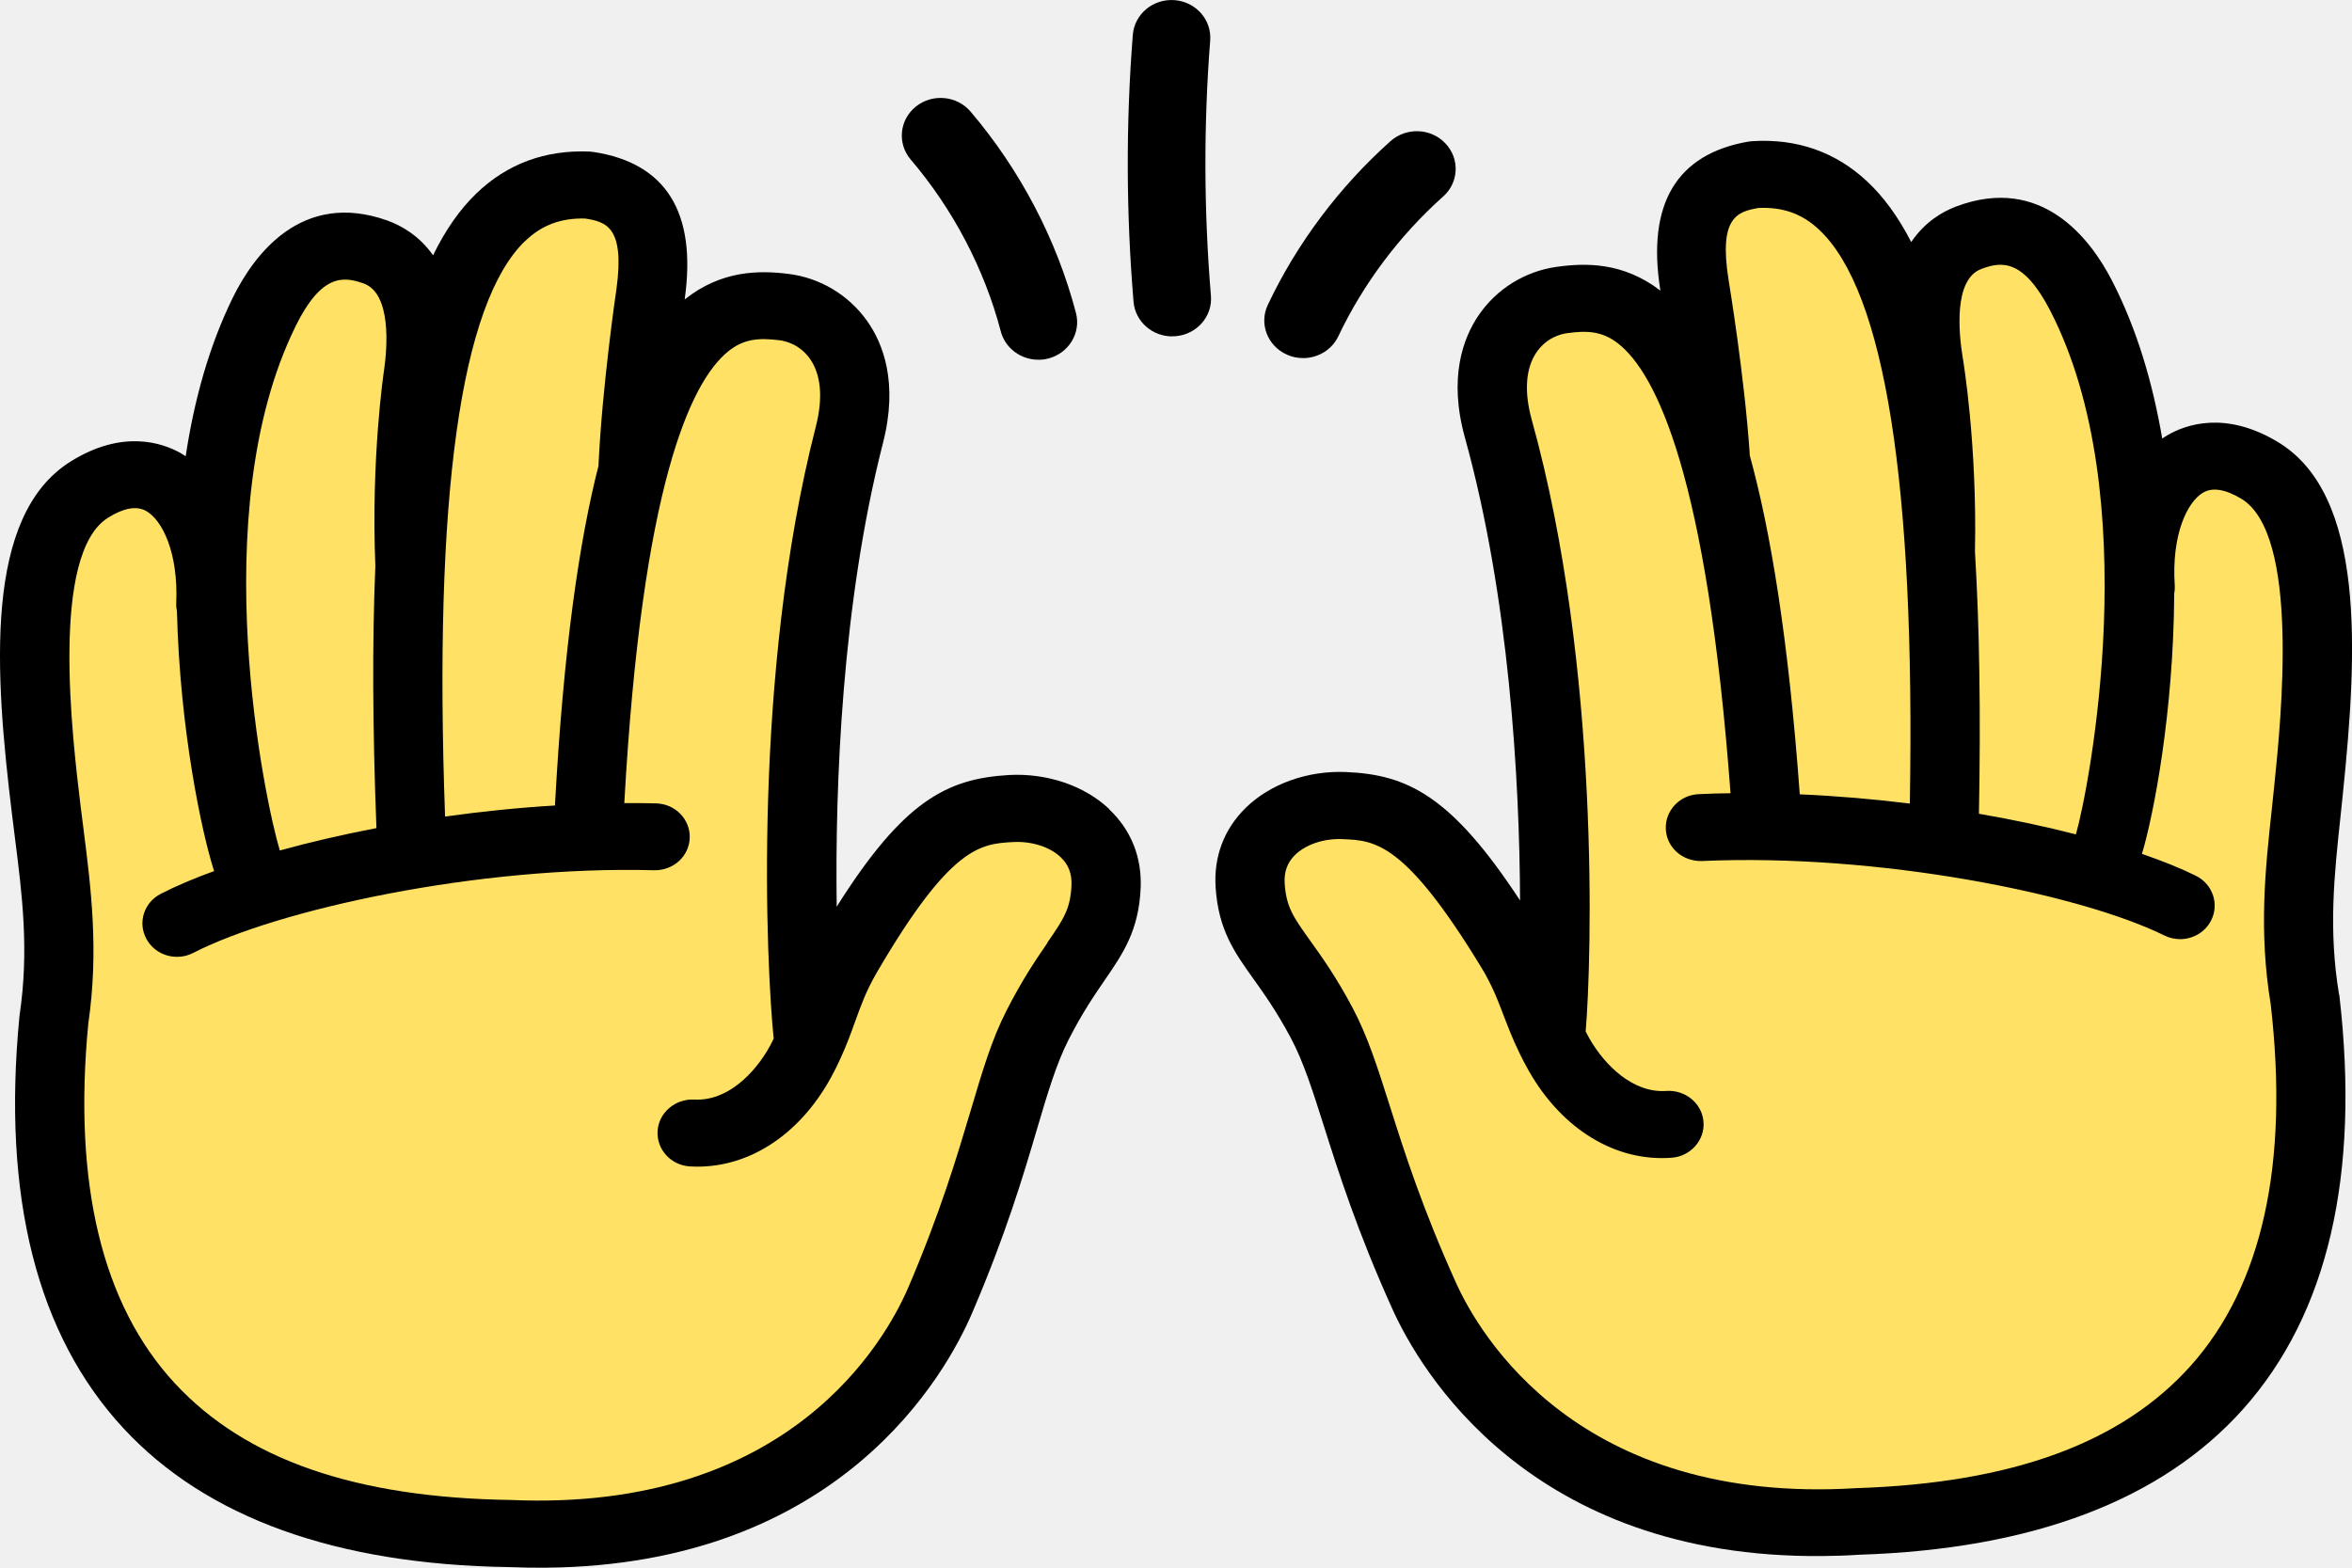
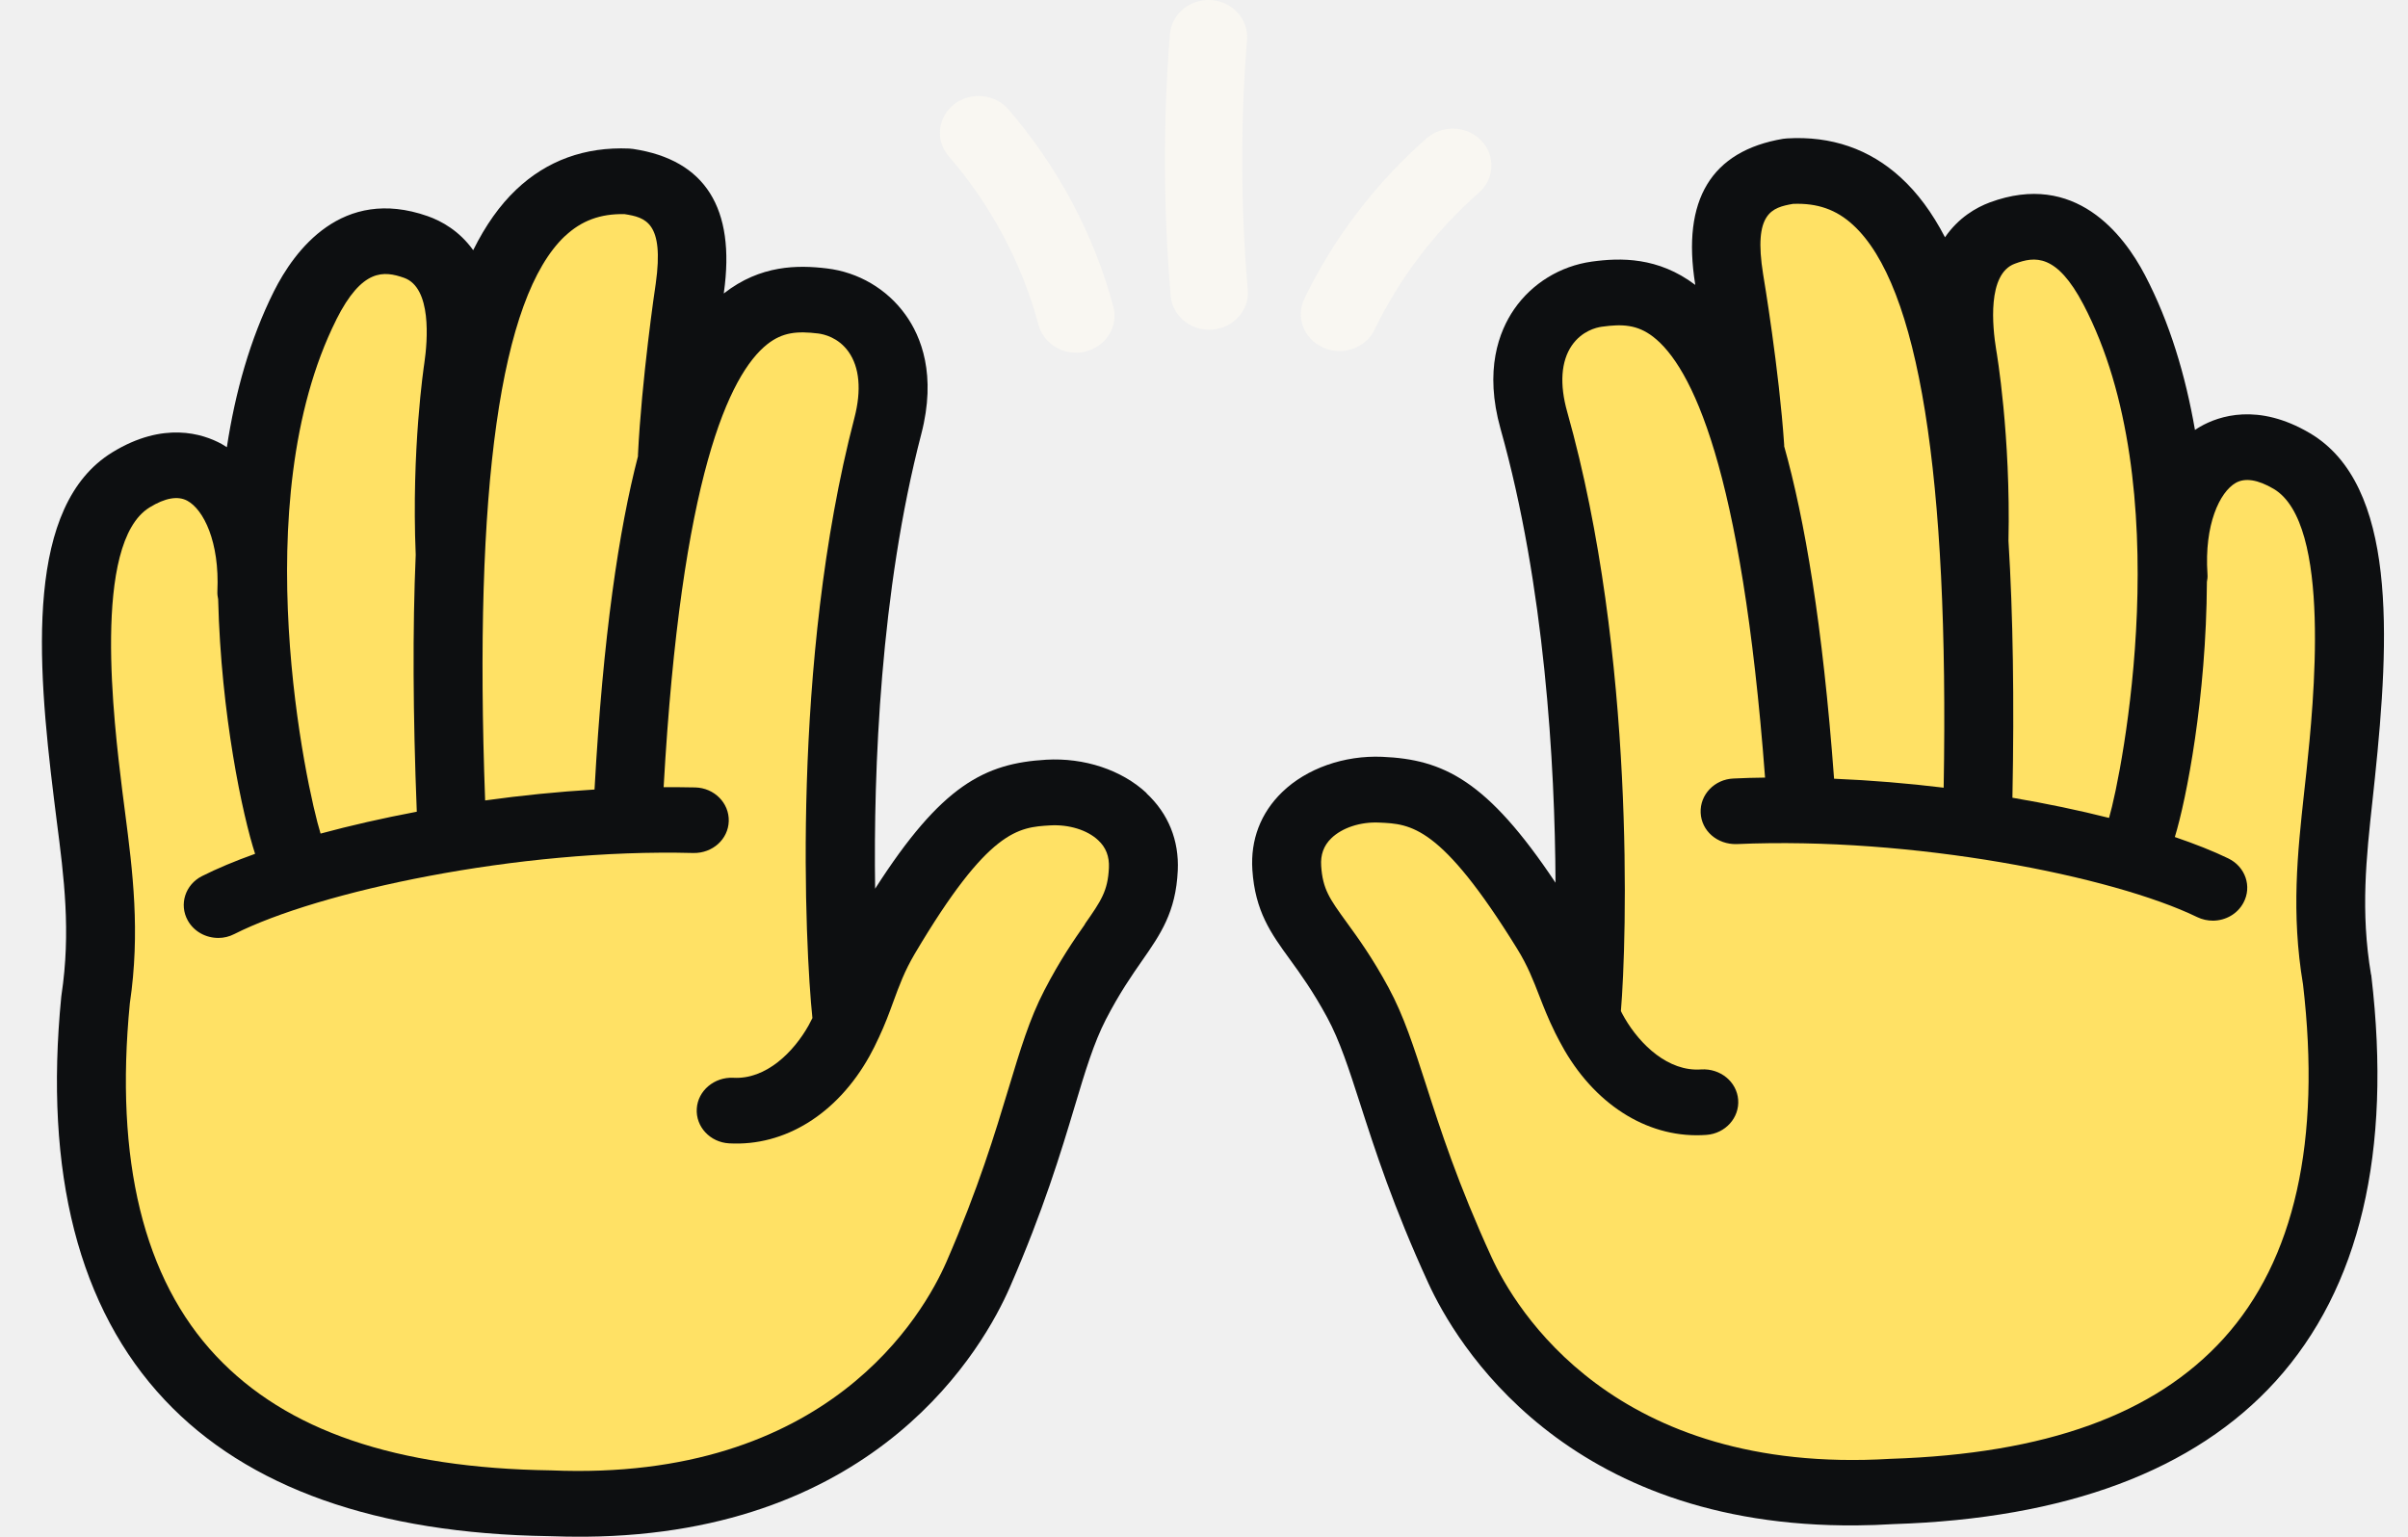
- <svg xmlns="http://www.w3.org/2000/svg" width="39" height="26" viewBox="0 0 39 26" fill="none">
-   <g clip-path="url(#clip0_12391_446)">
-     <g clip-path="url(#clip1_12391_446)">
-       <path d="M37.464 7.798C36.219 7.052 35.386 8.195 35.489 9.747L35.478 9.759C35.482 8.138 35.257 6.349 34.509 4.901C34.245 4.388 33.708 3.545 32.648 3.942C32.183 4.116 31.761 4.641 31.979 5.995C31.979 5.995 32.221 7.416 32.176 9.203V9.228C31.873 4.301 30.731 2.797 29.098 2.895C28.576 2.985 27.861 3.205 28.102 4.72C28.102 4.72 28.363 6.3 28.448 7.559L28.453 7.622H28.448C27.68 4.906 26.645 4.869 25.896 4.974C25.216 5.07 24.474 5.757 24.849 7.111C26.027 11.36 25.797 16.476 25.709 17.208C25.469 16.707 25.394 16.31 25.06 15.76C23.718 13.553 23.08 13.391 22.296 13.357C21.517 13.324 20.677 13.791 20.732 14.681C20.789 15.571 21.255 15.719 21.915 16.959C22.431 17.924 22.578 19.189 23.616 21.489C24.476 23.392 26.723 25.481 30.816 25.233C34.132 25.125 39.085 23.996 38.224 16.578C38.009 15.29 38.17 14.21 38.282 13.104C38.457 11.388 38.713 8.544 37.466 7.797L37.464 7.798Z" fill="#FFE165" />
-       <path d="M16.757 13.409C15.973 13.458 15.34 13.63 14.039 15.861C13.716 16.416 13.65 16.814 13.418 17.319C13.316 16.588 12.989 11.477 14.086 7.208C14.435 5.849 13.681 5.175 12.999 5.092C12.248 4.999 11.212 5.055 10.496 7.798H10.487L10.498 7.719C10.558 6.459 10.79 4.875 10.79 4.875C10.999 3.355 10.283 3.149 9.759 3.067C8.129 3 7.019 4.51 6.804 9.394H6.801C6.726 7.626 6.939 6.218 6.939 6.218C7.131 4.859 6.699 4.342 6.23 4.177C5.163 3.798 4.642 4.651 4.388 5.169C3.668 6.63 3.476 8.423 3.51 10.044L3.5 10.032C3.571 8.479 2.718 7.351 1.486 8.118C0.255 8.887 0.564 11.726 0.772 13.439C0.907 14.544 1.087 15.62 0.897 16.912C0.177 24.343 5.15 25.383 8.469 25.432C12.565 25.608 14.773 23.478 15.596 21.559C16.589 19.243 16.713 17.974 17.21 17C17.847 15.749 18.31 15.593 18.35 14.703C18.39 13.813 17.54 13.361 16.762 13.407L16.757 13.409Z" fill="#FFE165" />
-       <path d="M18.396 13.421C17.981 13.027 17.357 12.818 16.722 12.854C15.705 12.916 14.983 13.277 13.874 15.037C13.845 13.024 13.961 10.002 14.642 7.344C14.898 6.345 14.641 5.693 14.378 5.323C14.072 4.891 13.596 4.606 13.07 4.542C12.591 4.483 11.964 4.48 11.354 4.966C11.354 4.959 11.355 4.951 11.355 4.951C11.553 3.523 11.044 2.705 9.845 2.521L9.779 2.514C9.041 2.482 8.408 2.717 7.897 3.21C7.624 3.473 7.387 3.813 7.181 4.234C6.951 3.907 6.655 3.741 6.422 3.657C4.994 3.149 4.206 4.237 3.863 4.931C3.465 5.739 3.218 6.644 3.079 7.567C3.05 7.549 3.022 7.53 2.993 7.513C2.678 7.337 2.022 7.123 1.171 7.654C-0.272 8.556 -0.088 11.147 0.199 13.506C0.215 13.632 0.23 13.756 0.246 13.882C0.369 14.849 0.484 15.762 0.325 16.836L0.322 16.863C0.033 19.845 0.612 22.139 2.045 23.686C3.422 25.174 5.579 25.948 8.439 25.99C8.648 25.999 8.852 26.002 9.051 26C13.937 25.957 15.689 22.781 16.12 21.775C16.677 20.475 16.966 19.504 17.196 18.723C17.374 18.12 17.516 17.644 17.716 17.249C17.945 16.799 18.145 16.508 18.322 16.25C18.623 15.811 18.883 15.432 18.914 14.728C18.936 14.219 18.756 13.766 18.391 13.421H18.396ZM8.709 3.997C8.984 3.732 9.3 3.615 9.702 3.624C10.049 3.679 10.364 3.761 10.221 4.8C10.21 4.865 9.985 6.426 9.925 7.696C9.925 7.704 9.925 7.713 9.925 7.721C9.608 8.961 9.344 10.748 9.202 13.359C8.588 13.396 7.975 13.459 7.38 13.543C7.188 8.246 7.633 5.033 8.707 3.997H8.709ZM4.901 5.41C5.332 4.539 5.693 4.582 6.029 4.701C6.494 4.867 6.422 5.767 6.368 6.141C6.359 6.201 6.152 7.604 6.224 9.389C6.171 10.641 6.178 12.084 6.242 13.734C5.673 13.843 5.133 13.969 4.64 14.105C4.406 13.344 3.373 8.51 4.901 5.412V5.41ZM17.37 15.635C17.184 15.906 16.952 16.245 16.691 16.758C16.443 17.242 16.291 17.762 16.096 18.417C15.872 19.169 15.594 20.106 15.063 21.348C14.686 22.226 13.101 25.078 8.473 24.877C5.894 24.84 4.071 24.207 2.899 22.942C1.692 21.638 1.209 19.63 1.464 16.977C1.64 15.764 1.51 14.736 1.384 13.744C1.368 13.62 1.353 13.498 1.337 13.374C1.199 12.229 0.829 9.188 1.792 8.586C2.052 8.423 2.265 8.386 2.422 8.474C2.69 8.623 2.96 9.166 2.922 10.007C2.92 10.052 2.925 10.096 2.934 10.139C2.983 12.1 3.344 13.806 3.55 14.447C3.213 14.569 2.915 14.696 2.666 14.824C2.386 14.968 2.28 15.303 2.429 15.574C2.533 15.764 2.733 15.871 2.941 15.869C3.029 15.869 3.119 15.848 3.204 15.804C4.603 15.085 7.923 14.354 10.849 14.433C11.167 14.438 11.428 14.2 11.437 13.893C11.445 13.587 11.196 13.332 10.88 13.324C10.705 13.319 10.529 13.319 10.352 13.319C10.645 8.053 11.449 6.335 12.075 5.827C12.335 5.618 12.582 5.601 12.925 5.643C13.02 5.655 13.258 5.708 13.43 5.95C13.615 6.213 13.649 6.602 13.528 7.074C12.47 11.199 12.708 16.049 12.829 17.225C12.809 17.265 12.79 17.306 12.767 17.348C12.52 17.798 12.06 18.268 11.511 18.236C11.198 18.221 10.923 18.452 10.904 18.757C10.885 19.064 11.125 19.327 11.442 19.345C12.369 19.399 13.243 18.848 13.779 17.87C13.836 17.767 13.885 17.668 13.928 17.572C13.931 17.565 13.935 17.557 13.938 17.55C14.039 17.332 14.111 17.133 14.175 16.954C14.276 16.675 14.362 16.434 14.535 16.136C15.763 14.028 16.262 13.997 16.789 13.966C17.099 13.947 17.407 14.043 17.588 14.217C17.718 14.339 17.775 14.492 17.767 14.683C17.749 15.077 17.637 15.241 17.365 15.636L17.37 15.635Z" fill="black" />
-       <path d="M38.785 16.491C38.607 15.42 38.706 14.505 38.81 13.536C38.824 13.411 38.837 13.287 38.849 13.161C39.092 10.798 39.227 8.202 37.765 7.327C36.903 6.811 36.251 7.037 35.94 7.218C35.91 7.235 35.883 7.255 35.853 7.273C35.696 6.353 35.433 5.453 35.019 4.652C34.665 3.965 33.857 2.891 32.438 3.424C32.206 3.511 31.916 3.682 31.691 4.014C31.476 3.596 31.232 3.261 30.954 3.003C30.435 2.52 29.797 2.296 29.06 2.341L28.994 2.348C27.799 2.554 27.305 3.38 27.53 4.808C27.53 4.808 27.53 4.815 27.532 4.82C26.913 4.344 26.287 4.359 25.809 4.426C25.285 4.5 24.814 4.793 24.517 5.23C24.262 5.606 24.015 6.261 24.29 7.255C25.024 9.901 25.197 12.921 25.205 14.934C24.064 13.194 23.335 12.847 22.318 12.804C21.685 12.777 21.06 13 20.654 13.4C20.296 13.752 20.124 14.208 20.157 14.716C20.202 15.418 20.469 15.794 20.778 16.226C20.96 16.481 21.166 16.769 21.403 17.213C21.612 17.605 21.763 18.078 21.953 18.678C22.199 19.454 22.505 20.419 23.088 21.71C23.538 22.707 25.351 25.852 30.222 25.807C30.419 25.805 30.623 25.799 30.831 25.785C33.706 25.693 35.848 24.879 37.197 23.367C38.599 21.795 39.135 19.491 38.791 16.514L38.787 16.488L38.785 16.491ZM32.542 5.911C32.481 5.532 32.39 4.634 32.853 4.461C33.186 4.335 33.549 4.287 33.995 5.15C35.581 8.222 34.642 13.074 34.422 13.838C33.926 13.71 33.385 13.595 32.814 13.496C32.845 11.845 32.824 10.401 32.748 9.15C32.786 7.366 32.552 5.966 32.542 5.911ZM29.16 3.449C29.563 3.432 29.881 3.544 30.16 3.806C31.253 4.823 31.76 8.026 31.668 13.327C31.072 13.253 30.459 13.201 29.843 13.174C29.653 10.565 29.354 8.785 29.013 7.55C29.013 7.541 29.013 7.533 29.013 7.525C28.928 6.254 28.672 4.699 28.662 4.639C28.497 3.598 28.811 3.511 29.158 3.449H29.16ZM37.652 16.655C37.957 19.303 37.512 21.319 36.331 22.645C35.184 23.93 33.372 24.597 30.777 24.681C26.176 24.962 24.532 22.14 24.14 21.269C23.583 20.035 23.287 19.105 23.05 18.356C22.842 17.703 22.68 17.188 22.424 16.707C22.154 16.199 21.915 15.866 21.723 15.598C21.444 15.207 21.328 15.044 21.302 14.651C21.29 14.46 21.346 14.305 21.472 14.181C21.652 14.004 21.956 13.902 22.268 13.917C22.796 13.94 23.294 13.96 24.564 16.047C24.743 16.342 24.833 16.581 24.939 16.858C25.008 17.037 25.084 17.237 25.19 17.453C25.193 17.459 25.195 17.466 25.198 17.471C25.245 17.567 25.295 17.664 25.354 17.768C25.909 18.735 26.793 19.271 27.719 19.201C28.034 19.177 28.271 18.909 28.247 18.604C28.222 18.299 27.947 18.073 27.631 18.093C27.082 18.133 26.613 17.672 26.357 17.227C26.333 17.185 26.314 17.146 26.293 17.106C26.392 15.929 26.539 11.074 25.401 6.97C25.269 6.499 25.297 6.11 25.477 5.844C25.645 5.599 25.882 5.54 25.977 5.527C26.318 5.478 26.567 5.492 26.83 5.696C27.466 6.194 28.304 7.897 28.695 13.156C28.518 13.157 28.342 13.162 28.169 13.171C27.852 13.184 27.608 13.444 27.622 13.751C27.636 14.057 27.899 14.289 28.221 14.28C31.142 14.15 34.478 14.82 35.889 15.515C35.974 15.557 36.064 15.576 36.154 15.576C36.362 15.574 36.561 15.463 36.661 15.271C36.805 14.998 36.692 14.662 36.408 14.523C36.158 14.399 35.857 14.279 35.517 14.161C35.711 13.518 36.042 11.805 36.052 9.844C36.061 9.801 36.064 9.757 36.061 9.712C36.005 8.872 36.267 8.324 36.531 8.17C36.687 8.079 36.9 8.113 37.163 8.271C38.138 8.855 37.827 11.902 37.709 13.05C37.697 13.174 37.683 13.296 37.67 13.421C37.562 14.416 37.452 15.443 37.652 16.655Z" fill="black" />
-       <path d="M21.613 5.939C21.521 5.939 21.428 5.923 21.34 5.882C21.016 5.738 20.874 5.368 21.023 5.055C21.504 4.037 22.208 3.099 23.057 2.341C23.319 2.108 23.727 2.123 23.967 2.378C24.208 2.631 24.192 3.027 23.929 3.26C23.204 3.907 22.604 4.708 22.192 5.576C22.085 5.802 21.855 5.938 21.613 5.939Z" fill="black" />
-       <path d="M19.443 5.579C19.109 5.582 18.824 5.334 18.796 5.006C18.673 3.536 18.668 2.046 18.784 0.577C18.811 0.233 19.121 -0.023 19.474 0.002C19.829 0.029 20.093 0.327 20.067 0.67C19.957 2.075 19.962 3.499 20.079 4.904C20.109 5.247 19.844 5.549 19.49 5.576C19.474 5.576 19.459 5.577 19.443 5.577V5.579Z" fill="black" />
-       <path d="M17.225 5.966C16.936 5.97 16.669 5.78 16.595 5.497C16.322 4.458 15.804 3.471 15.1 2.645C14.874 2.378 14.914 1.986 15.187 1.767C15.462 1.547 15.867 1.586 16.093 1.85C16.917 2.819 17.522 3.974 17.841 5.189C17.929 5.522 17.72 5.863 17.375 5.948C17.323 5.961 17.273 5.966 17.221 5.968L17.225 5.966Z" fill="black" />
-     </g>
+ <svg xmlns="http://www.w3.org/2000/svg" width="47" height="30" viewBox="0 0 47 30" fill="none">
+   <g clip-path="url(#clip0_10905_18559)">
+     <path d="M44.731 8.999C43.271 8.139 42.296 9.457 42.415 11.248L42.403 11.262C42.407 9.392 42.144 7.326 41.267 5.656C40.957 5.064 40.329 4.091 39.086 4.55C38.54 4.751 38.045 5.356 38.301 6.918C38.301 6.918 38.585 8.558 38.532 10.62V10.649C38.177 4.963 36.839 3.229 34.925 3.341C34.312 3.445 33.475 3.699 33.757 5.447C33.757 5.447 34.063 7.27 34.162 8.723L34.168 8.796H34.162C33.262 5.661 32.049 5.619 31.171 5.741C30.374 5.851 29.504 6.644 29.944 8.206C31.325 13.108 31.056 19.012 30.952 19.857C30.67 19.279 30.583 18.821 30.192 18.186C28.618 15.64 27.87 15.452 26.951 15.413C26.039 15.375 25.053 15.914 25.118 16.941C25.185 17.968 25.731 18.138 26.505 19.569C27.11 20.683 27.282 22.143 28.499 24.796C29.506 26.992 32.141 29.402 36.938 29.116C40.825 28.992 46.631 27.689 45.621 19.13C45.37 17.643 45.558 16.398 45.69 15.121C45.895 13.141 46.195 9.86 44.733 8.997L44.731 8.999Z" fill="#FFE165" />
+     <path d="M20.458 15.471C19.54 15.527 18.797 15.726 17.272 18.3C16.893 18.94 16.816 19.4 16.544 19.982C16.425 19.139 16.041 13.241 17.327 8.316C17.737 6.748 16.853 5.97 16.054 5.874C15.174 5.767 13.959 5.831 13.12 8.997H13.109L13.121 8.906C13.193 7.451 13.464 5.624 13.464 5.624C13.71 3.87 12.87 3.632 12.256 3.538C10.345 3.46 9.044 5.203 8.792 10.838H8.788C8.701 8.797 8.95 7.173 8.95 7.173C9.175 5.605 8.669 5.009 8.119 4.818C6.868 4.381 6.257 5.365 5.959 5.963C5.116 7.649 4.891 9.718 4.931 11.588L4.919 11.574C5.002 9.782 4.003 8.48 2.559 9.366C1.115 10.254 1.478 13.529 1.721 15.505C1.88 16.78 2.09 18.021 1.867 19.512C1.024 28.086 6.854 29.287 10.743 29.343C15.545 29.546 18.132 27.089 19.097 24.875C20.261 22.202 20.407 20.738 20.989 19.615C21.735 18.17 22.279 17.99 22.326 16.963C22.372 15.937 21.377 15.415 20.464 15.469L20.458 15.471Z" fill="#FFE165" />
+     <path d="M22.382 15.485C21.895 15.03 21.163 14.788 20.419 14.831C19.227 14.902 18.381 15.318 17.081 17.349C17.047 15.026 17.183 11.54 17.982 8.473C18.282 7.32 17.98 6.568 17.671 6.141C17.312 5.642 16.755 5.313 16.138 5.24C15.577 5.172 14.843 5.168 14.127 5.729C14.127 5.721 14.129 5.711 14.129 5.711C14.36 4.064 13.764 3.12 12.359 2.908L12.281 2.9C11.416 2.863 10.674 3.134 10.075 3.702C9.755 4.006 9.477 4.398 9.236 4.884C8.966 4.507 8.619 4.315 8.346 4.219C6.673 3.633 5.748 4.888 5.346 5.688C4.88 6.62 4.59 7.665 4.428 8.73C4.393 8.709 4.361 8.687 4.327 8.668C3.957 8.465 3.189 8.218 2.191 8.831C0.5 9.871 0.715 12.861 1.052 15.583C1.07 15.728 1.088 15.871 1.106 16.016C1.25 17.132 1.386 18.186 1.2 19.425L1.196 19.456C0.857 22.897 1.536 25.544 3.215 27.329C4.829 29.046 7.358 29.939 10.71 29.988C10.955 29.997 11.195 30.001 11.428 29.999C17.154 29.949 19.208 26.285 19.713 25.124C20.366 23.624 20.705 22.504 20.975 21.603C21.183 20.907 21.35 20.358 21.585 19.901C21.853 19.383 22.088 19.047 22.295 18.749C22.648 18.242 22.952 17.805 22.988 16.993C23.015 16.405 22.804 15.883 22.376 15.485H22.382ZM11.026 4.611C11.349 4.306 11.72 4.17 12.19 4.18C12.598 4.244 12.967 4.338 12.799 5.537C12.786 5.613 12.523 7.413 12.452 8.879C12.452 8.889 12.452 8.898 12.452 8.908C12.081 10.339 11.771 12.4 11.604 15.413C10.884 15.456 10.166 15.529 9.469 15.626C9.244 9.513 9.765 5.806 11.024 4.611H11.026ZM6.563 6.241C7.068 5.236 7.492 5.286 7.885 5.423C8.431 5.615 8.346 6.653 8.283 7.084C8.273 7.154 8.029 8.773 8.114 10.832C8.052 12.277 8.06 13.941 8.135 15.846C7.468 15.972 6.835 16.117 6.257 16.273C5.983 15.396 4.773 9.819 6.563 6.243V6.241ZM21.179 18.039C20.96 18.352 20.689 18.743 20.383 19.335C20.093 19.893 19.914 20.493 19.685 21.249C19.423 22.117 19.097 23.198 18.474 24.631C18.032 25.644 16.175 28.936 10.751 28.704C7.727 28.661 5.59 27.93 4.217 26.47C2.802 24.966 2.236 22.649 2.534 19.588C2.741 18.188 2.589 17.003 2.441 15.858C2.422 15.715 2.404 15.573 2.386 15.43C2.224 14.11 1.79 10.6 2.919 9.906C3.223 9.718 3.473 9.676 3.657 9.776C3.972 9.948 4.288 10.575 4.243 11.546C4.241 11.598 4.247 11.648 4.258 11.698C4.314 13.961 4.738 15.929 4.979 16.668C4.584 16.809 4.235 16.956 3.943 17.103C3.615 17.269 3.491 17.656 3.665 17.969C3.787 18.188 4.022 18.312 4.266 18.31C4.369 18.31 4.475 18.285 4.574 18.234C6.214 17.405 10.106 16.562 13.535 16.652C13.908 16.658 14.214 16.384 14.224 16.03C14.234 15.676 13.942 15.382 13.571 15.372C13.366 15.367 13.159 15.367 12.953 15.367C13.295 9.291 14.238 7.309 14.972 6.723C15.277 6.481 15.566 6.462 15.968 6.51C16.079 6.524 16.359 6.585 16.56 6.864C16.777 7.168 16.818 7.616 16.676 8.161C15.435 12.92 15.714 18.517 15.857 19.874C15.832 19.921 15.81 19.967 15.784 20.015C15.493 20.535 14.954 21.077 14.311 21.04C13.944 21.023 13.622 21.29 13.6 21.642C13.577 21.995 13.859 22.299 14.23 22.32C15.317 22.382 16.341 21.746 16.97 20.619C17.037 20.499 17.093 20.385 17.144 20.274C17.148 20.267 17.152 20.257 17.156 20.249C17.274 19.998 17.359 19.768 17.434 19.561C17.552 19.24 17.653 18.961 17.856 18.617C19.296 16.185 19.88 16.15 20.498 16.113C20.861 16.092 21.222 16.202 21.435 16.403C21.587 16.544 21.654 16.72 21.644 16.941C21.623 17.395 21.492 17.585 21.173 18.041L21.179 18.039Z" fill="#0D0F11" />
+     <path d="M46.279 19.028C46.07 17.793 46.186 16.737 46.308 15.619C46.324 15.474 46.34 15.331 46.354 15.186C46.638 12.46 46.796 9.464 45.083 8.455C44.073 7.859 43.309 8.12 42.944 8.329C42.909 8.348 42.877 8.372 42.842 8.393C42.658 7.331 42.349 6.293 41.865 5.369C41.449 4.576 40.502 3.336 38.839 3.951C38.568 4.052 38.227 4.249 37.963 4.632C37.712 4.15 37.426 3.764 37.099 3.466C36.491 2.909 35.743 2.65 34.879 2.702L34.802 2.71C33.401 2.947 32.823 3.901 33.087 5.548C33.087 5.548 33.087 5.556 33.089 5.562C32.363 5.013 31.628 5.03 31.069 5.107C30.454 5.193 29.903 5.531 29.554 6.036C29.256 6.469 28.966 7.225 29.288 8.372C30.148 11.425 30.351 14.91 30.361 17.232C29.023 15.225 28.169 14.825 26.977 14.774C26.235 14.743 25.503 15.001 25.026 15.463C24.606 15.869 24.406 16.395 24.444 16.981C24.497 17.791 24.809 18.224 25.172 18.723C25.385 19.017 25.626 19.349 25.904 19.862C26.149 20.314 26.326 20.86 26.549 21.552C26.837 22.447 27.196 23.561 27.879 25.05C28.406 26.201 30.532 29.83 36.242 29.778C36.473 29.776 36.712 29.768 36.956 29.753C40.326 29.647 42.836 28.707 44.418 26.962C46.06 25.149 46.689 22.49 46.285 19.055L46.281 19.025L46.279 19.028ZM38.961 6.821C38.89 6.384 38.783 5.347 39.326 5.148C39.715 5.003 40.141 4.947 40.664 5.943C42.524 9.487 41.423 15.085 41.165 15.967C40.583 15.82 39.949 15.687 39.279 15.573C39.316 13.668 39.291 12.001 39.202 10.559C39.247 8.499 38.973 6.885 38.961 6.821ZM34.997 3.98C35.469 3.961 35.842 4.09 36.169 4.392C37.45 5.566 38.044 9.261 37.937 15.377C37.237 15.292 36.52 15.232 35.798 15.202C35.575 12.191 35.224 10.137 34.824 8.712C34.824 8.702 34.824 8.693 34.824 8.683C34.725 7.217 34.425 5.423 34.413 5.353C34.22 4.152 34.587 4.052 34.995 3.98H34.997ZM44.951 19.218C45.308 22.273 44.787 24.599 43.402 26.129C42.057 27.612 39.934 28.382 36.893 28.479C31.499 28.803 29.572 25.547 29.112 24.541C28.459 23.118 28.112 22.045 27.835 21.181C27.591 20.427 27.401 19.833 27.101 19.278C26.784 18.692 26.504 18.307 26.279 17.998C25.953 17.547 25.817 17.36 25.787 16.905C25.772 16.685 25.837 16.507 25.985 16.364C26.196 16.159 26.553 16.041 26.918 16.058C27.537 16.085 28.12 16.108 29.609 18.516C29.82 18.856 29.925 19.133 30.049 19.452C30.13 19.659 30.219 19.889 30.343 20.138C30.347 20.146 30.349 20.154 30.353 20.16C30.408 20.27 30.467 20.382 30.536 20.502C31.186 21.618 32.223 22.236 33.307 22.155C33.677 22.128 33.954 21.819 33.926 21.467C33.898 21.115 33.575 20.854 33.204 20.877C32.561 20.924 32.012 20.392 31.712 19.877C31.683 19.829 31.661 19.785 31.637 19.738C31.752 18.381 31.925 12.779 30.59 8.043C30.436 7.499 30.469 7.051 30.68 6.743C30.876 6.461 31.154 6.393 31.266 6.378C31.665 6.322 31.957 6.337 32.265 6.573C33.011 7.148 33.993 9.112 34.451 15.18C34.244 15.182 34.038 15.188 33.835 15.198C33.464 15.213 33.178 15.513 33.194 15.867C33.21 16.221 33.518 16.488 33.896 16.478C37.321 16.327 41.23 17.101 42.885 17.903C42.984 17.951 43.09 17.973 43.195 17.973C43.438 17.971 43.672 17.843 43.789 17.621C43.958 17.305 43.826 16.919 43.493 16.758C43.199 16.615 42.846 16.476 42.449 16.34C42.676 15.598 43.063 13.622 43.075 11.359C43.086 11.309 43.09 11.259 43.086 11.207C43.021 10.238 43.327 9.605 43.637 9.427C43.82 9.323 44.069 9.362 44.377 9.543C45.521 10.218 45.156 13.734 45.018 15.059C45.004 15.202 44.988 15.343 44.971 15.486C44.846 16.634 44.716 17.82 44.951 19.218Z" fill="#0D0F11" />
+     <path d="M26.151 6.853C26.043 6.853 25.934 6.834 25.83 6.787C25.451 6.621 25.285 6.194 25.459 5.832C26.023 4.658 26.848 3.576 27.844 2.701C28.15 2.433 28.629 2.45 28.911 2.744C29.192 3.036 29.174 3.492 28.866 3.761C28.016 4.508 27.313 5.432 26.83 6.434C26.704 6.695 26.435 6.851 26.151 6.853Z" fill="#F9F7F2" />
+     <path d="M23.608 6.437C23.217 6.441 22.882 6.155 22.85 5.776C22.706 4.08 22.7 2.361 22.835 0.665C22.868 0.269 23.231 -0.027 23.645 0.002C24.06 0.033 24.37 0.377 24.34 0.774C24.21 2.394 24.216 4.038 24.354 5.658C24.389 6.055 24.078 6.403 23.663 6.434C23.645 6.434 23.626 6.436 23.608 6.436V6.437Z" fill="#F9F7F2" />
+     <path d="M21.008 6.884C20.67 6.888 20.358 6.669 20.27 6.343C19.95 5.144 19.344 4.005 18.518 3.051C18.253 2.744 18.299 2.292 18.62 2.038C18.942 1.785 19.417 1.829 19.682 2.135C20.647 3.253 21.357 4.585 21.73 5.987C21.834 6.372 21.588 6.764 21.185 6.863C21.124 6.878 21.065 6.884 21.004 6.886L21.008 6.884Z" fill="#F9F7F2" />
  </g>
  <defs>
-     <clipPath id="clip0_12391_446">
-       <rect width="39" height="26" fill="white" />
-     </clipPath>
-     <clipPath id="clip1_12391_446">
-       <rect width="39" height="26" fill="white" />
+     <clipPath id="clip0_10905_18559">
+       <rect width="45.714" height="30" fill="white" transform="translate(0.818359)" />
    </clipPath>
  </defs>
</svg>
